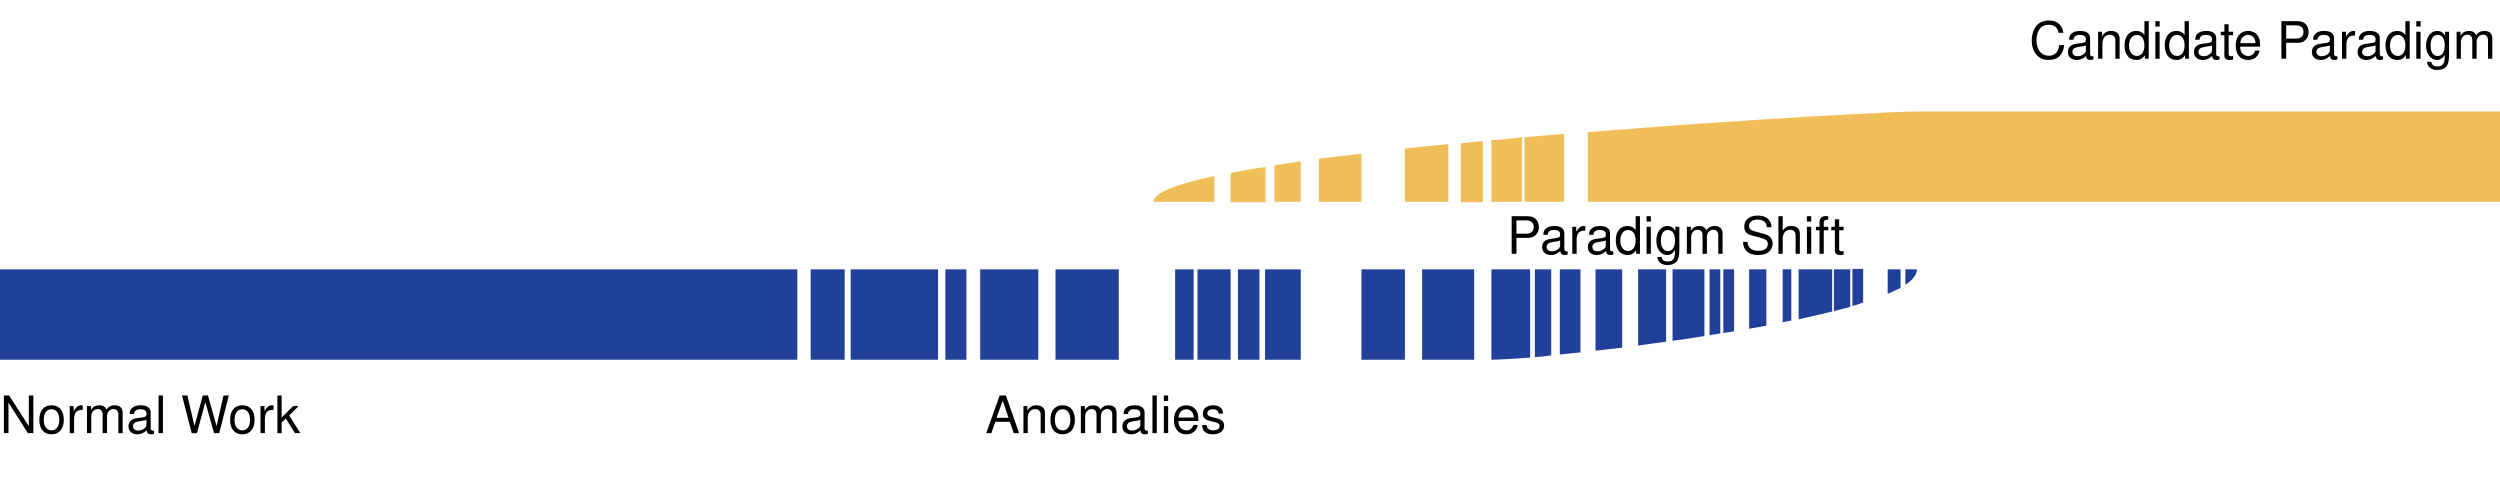
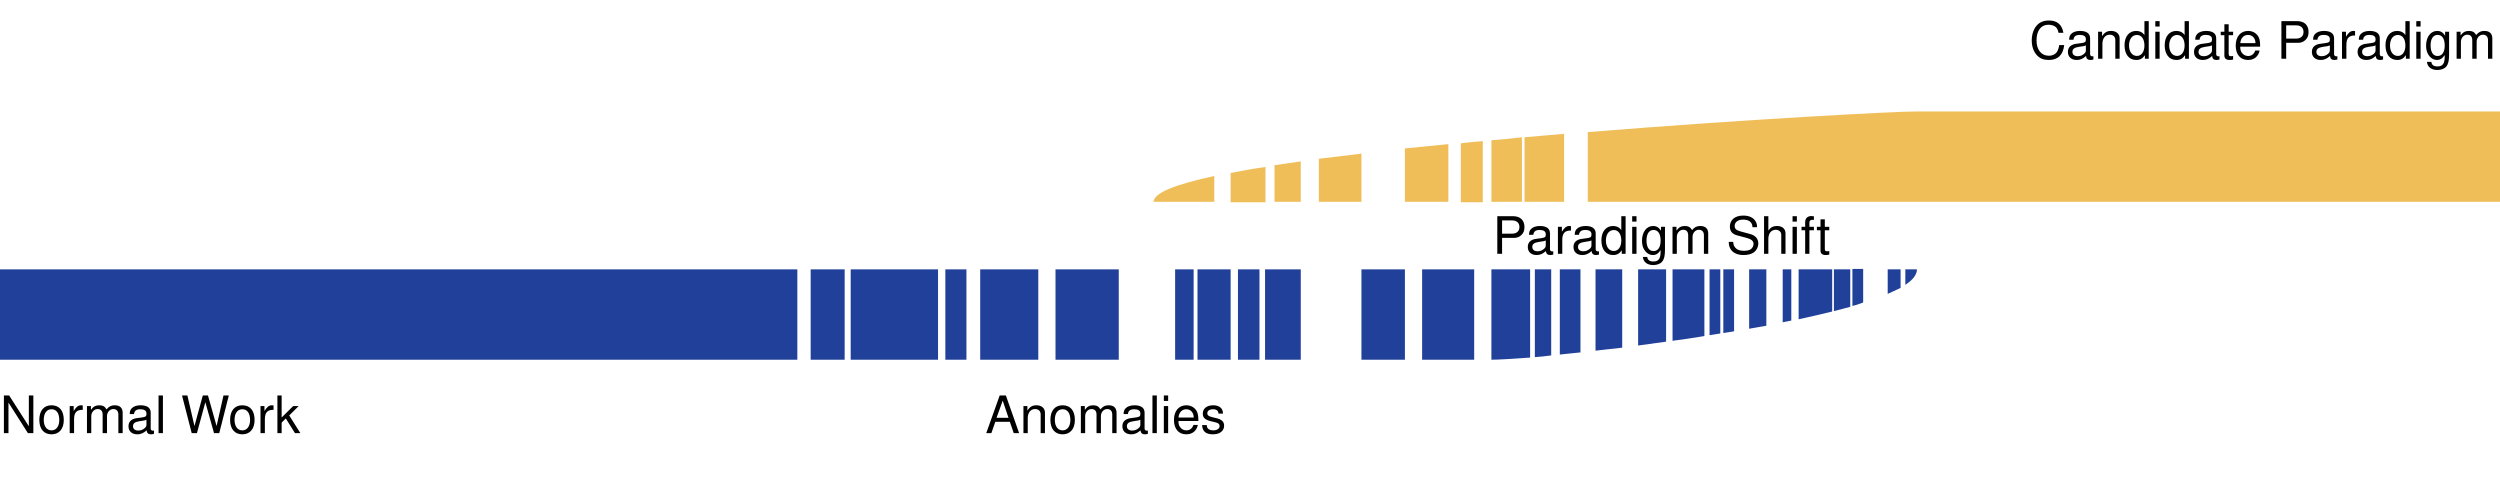
- <svg xmlns="http://www.w3.org/2000/svg" version="1.1" id="Layer_1" x="0px" y="0px" viewBox="0 0 581 113.1" style="enable-background:new 0 0 581 113.1;" xml:space="preserve">
-   <style type="text/css">
- 	.st0{font-family:'Helvetica';}
- 	.st1{font-size:12px;}
- 	.st2{fill:#21409A;}
- 	.st3{fill:#EFBE59;}
- </style>
-   <text transform="matrix(1 0 0 1 1.220703e-04 100.6557)" class="st0 st1">Normal Work</text>
-   <rect x="245.3" y="62.6" class="st2" width="14.7" height="21" />
-   <rect x="227.8" y="62.6" class="st2" width="13.5" height="21" />
-   <rect x="197.7" y="62.6" class="st2" width="20.3" height="21" />
-   <rect x="188.4" y="62.6" class="st2" width="7.9" height="21" />
-   <rect x="219.7" y="62.6" class="st2" width="4.9" height="21" />
-   <rect y="62.6" class="st2" width="185.3" height="21" />
-   <rect x="278.3" y="62.6" class="st2" width="7.7" height="21" />
-   <rect x="273.1" y="62.6" class="st2" width="4.3" height="21" />
-   <rect x="294" y="62.6" class="st2" width="8.3" height="21" />
-   <rect x="287.7" y="62.6" class="st2" width="5" height="21" />
-   <rect x="330.5" y="62.6" class="st2" width="12.1" height="21" />
-   <rect x="316.4" y="62.6" class="st2" width="10.1" height="21" />
-   <text transform="matrix(1 0 0 1 229.0001 100.6557)" class="st0 st1">Anomalies</text>
-   <text transform="matrix(1 0 0 1 471.5997 13.6557)" class="st0 st1">Candidate Paradigm</text>
-   <text transform="matrix(1 0 0 1 346.8804 58.9891)" class="st0 st1"> Paradigm Shift</text>
-   <g>
-     <path class="st3" d="M306.5,46.9h9.9V35.7c-3.4,0.4-6.7,0.8-9.9,1.2V46.9z" />
-     <path class="st3" d="M296.2,46.9h6.1v-9.4c-2.1,0.3-4.1,0.6-6.1,0.9V46.9z" />
-     <path class="st3" d="M286,40.2v6.8h8.1v-8.2C291.2,39.2,288.5,39.7,286,40.2z" />
-     <path class="st3" d="M268.1,46.9h14.1v-6C273.4,42.8,268.1,44.8,268.1,46.9z" />
-     <path class="st3" d="M445.5,25.9c-5.1,0-39.4,1.8-76.5,4.8v16.2h212v-21H445.5z" />
-     <path class="st3" d="M339.5,33.3v13.7h5.1V32.8C342.9,32.9,341.2,33.1,339.5,33.3z" />
-     <path class="st3" d="M354.3,46.9h9.2V31.1c-3.1,0.3-6.1,0.5-9.2,0.8V46.9z" />
-     <path class="st3" d="M346.6,32.6v14.3h7.1v-15C351.4,32.2,349,32.4,346.6,32.6z" />
-     <path class="st3" d="M326.5,46.9h10.1V33.5c-3.4,0.3-6.8,0.7-10.1,1V46.9z" />
-   </g>
-   <g>
-     <path class="st2" d="M356.7,62.6v20.4c1.2-0.1,2.5-0.2,3.8-0.4v-20H356.7z" />
-     <path class="st2" d="M346.6,62.6v21c1.6,0,4.8-0.2,9-0.5V62.6H346.6z" />
-     <path class="st2" d="M370.8,62.6v18.9c2-0.2,4.1-0.5,6.2-0.7V62.6H370.8z" />
-     <path class="st2" d="M418,62.6v11.6c2.7-0.6,5.4-1.2,7.8-1.8v-9.8H418z" />
-     <path class="st2" d="M414.3,62.6v12.3c0.7-0.1,1.3-0.3,2-0.4V62.6H414.3z" />
-     <path class="st2" d="M406.5,62.6v13.8c1.3-0.2,2.7-0.5,4-0.7V62.6H406.5z" />
-     <path class="st2" d="M380.7,62.6v17.7c2.1-0.3,4.3-0.6,6.5-0.9V62.6H380.7z" />
-     <path class="st2" d="M397.3,62.6v15.3c0.8-0.1,1.7-0.3,2.5-0.4V62.6H397.3z" />
-     <path class="st2" d="M400.5,62.6v14.8c0.8-0.1,1.7-0.3,2.5-0.4V62.6H400.5z" />
-     <path class="st2" d="M362.5,62.6v19.8c1.5-0.2,3.2-0.3,4.8-0.5V62.6H362.5z" />
-     <path class="st2" d="M388.7,62.6v16.6c2.5-0.3,4.9-0.7,7.4-1.1V62.6H388.7z" />
-     <path class="st2" d="M445.5,62.6h-2.7v3.6C444.6,65,445.5,63.8,445.5,62.6z" />
-     <path class="st2" d="M438.7,62.6v5.7c1.1-0.5,2.1-1,3-1.4v-4.3H438.7z" />
-     <path class="st2" d="M430.5,62.6v8.5c0.9-0.2,1.7-0.5,2.5-0.8v-7.8H430.5z" />
-     <path class="st2" d="M426.2,62.6v9.7c1.3-0.3,2.6-0.7,3.8-1v-8.7H426.2z" />
-   </g>
+ <svg xmlns="http://www.w3.org/2000/svg" id="Layer_1" viewBox="0 0 581 113.1">
+   <style>.st0{font-family:'Helvetica'}.st1{font-size:12px}.st2{fill:#21409a}.st3{fill:#efbe59}</style>
+   <text transform="translate(0 100.656)" class="st0 st1">Normal Work</text>
+   <path class="st2" d="M245.3 62.6H260v21h-14.7zm-17.5 0h13.5v21h-13.5zm-30.1 0H218v21h-20.3zm-9.3 0h7.9v21h-7.9zm31.3 0h4.9v21h-4.9zM0 62.6h185.3v21H0zm278.3 0h7.7v21h-7.7zm-5.2 0h4.3v21h-4.3zm20.9 0h8.3v21H294zm-6.3 0h5v21h-5zm42.8 0h12.1v21h-12.1zm-14.1 0h10.1v21h-10.1z" />
+   <text transform="translate(229 100.656)" class="st0 st1">Anomalies</text>
+   <text transform="translate(471.6 13.656)" class="st0 st1">Candidate Paradigm</text>
+   <text transform="translate(346.88 58.99)" class="st0 st1">Paradigm Shift</text>
+   <path class="st3" d="M306.5 46.9h9.9V35.7c-3.4.4-6.7.8-9.9 1.2v10zm-10.3 0h6.1v-9.4c-2.1.3-4.1.6-6.1.9v8.5zM286 40.2V47h8.1v-8.2c-2.9.4-5.6.9-8.1 1.4zm-17.9 6.7h14.1v-6c-8.8 1.9-14.1 3.9-14.1 6zm177.4-21c-5.1 0-39.4 1.8-76.5 4.8v16.2h212v-21H445.5zm-106 7.4V47h5.1V32.8c-1.7.1-3.4.3-5.1.5zm14.8 13.6h9.2V31.1c-3.1.3-6.1.5-9.2.8v15zm-7.7-14.3v14.3h7.1v-15c-2.3.3-4.7.5-7.1.7zm-20.1 14.3h10.1V33.5c-3.4.3-6.8.7-10.1 1v12.4z" />
+   <path class="st2" d="M356.7 62.6V83c1.2-.1 2.5-.2 3.8-.4v-20h-3.8zm-10.1 0v21c1.6 0 4.8-.2 9-.5V62.6h-9zm24.2 0v18.9c2-.2 4.1-.5 6.2-.7V62.6h-6.2zm47.2 0v11.6c2.7-.6 5.4-1.2 7.8-1.8v-9.8H418zm-3.7 0v12.3c.7-.1 1.3-.3 2-.4V62.6h-2zm-7.8 0v13.8c1.3-.2 2.7-.5 4-.7V62.6h-4zm-25.8 0v17.7c2.1-.3 4.3-.6 6.5-.9V62.6h-6.5zm16.6 0v15.3c.8-.1 1.7-.3 2.5-.4V62.6h-2.5zm3.2 0v14.8c.8-.1 1.7-.3 2.5-.4V62.6h-2.5zm-38 0v19.8c1.5-.2 3.2-.3 4.8-.5V62.6h-4.8zm26.2 0v16.6c2.5-.3 4.9-.7 7.4-1.1V62.6h-7.4zm56.8 0h-2.7v3.6c1.8-1.2 2.7-2.4 2.7-3.6zm-6.8 0v5.7c1.1-.5 2.1-1 3-1.4v-4.3h-3zm-8.2 0v8.5c.9-.2 1.7-.5 2.5-.8v-7.8h-2.5zm-4.3 0v9.7c1.3-.3 2.6-.7 3.8-1v-8.7h-3.8z" />
</svg>
